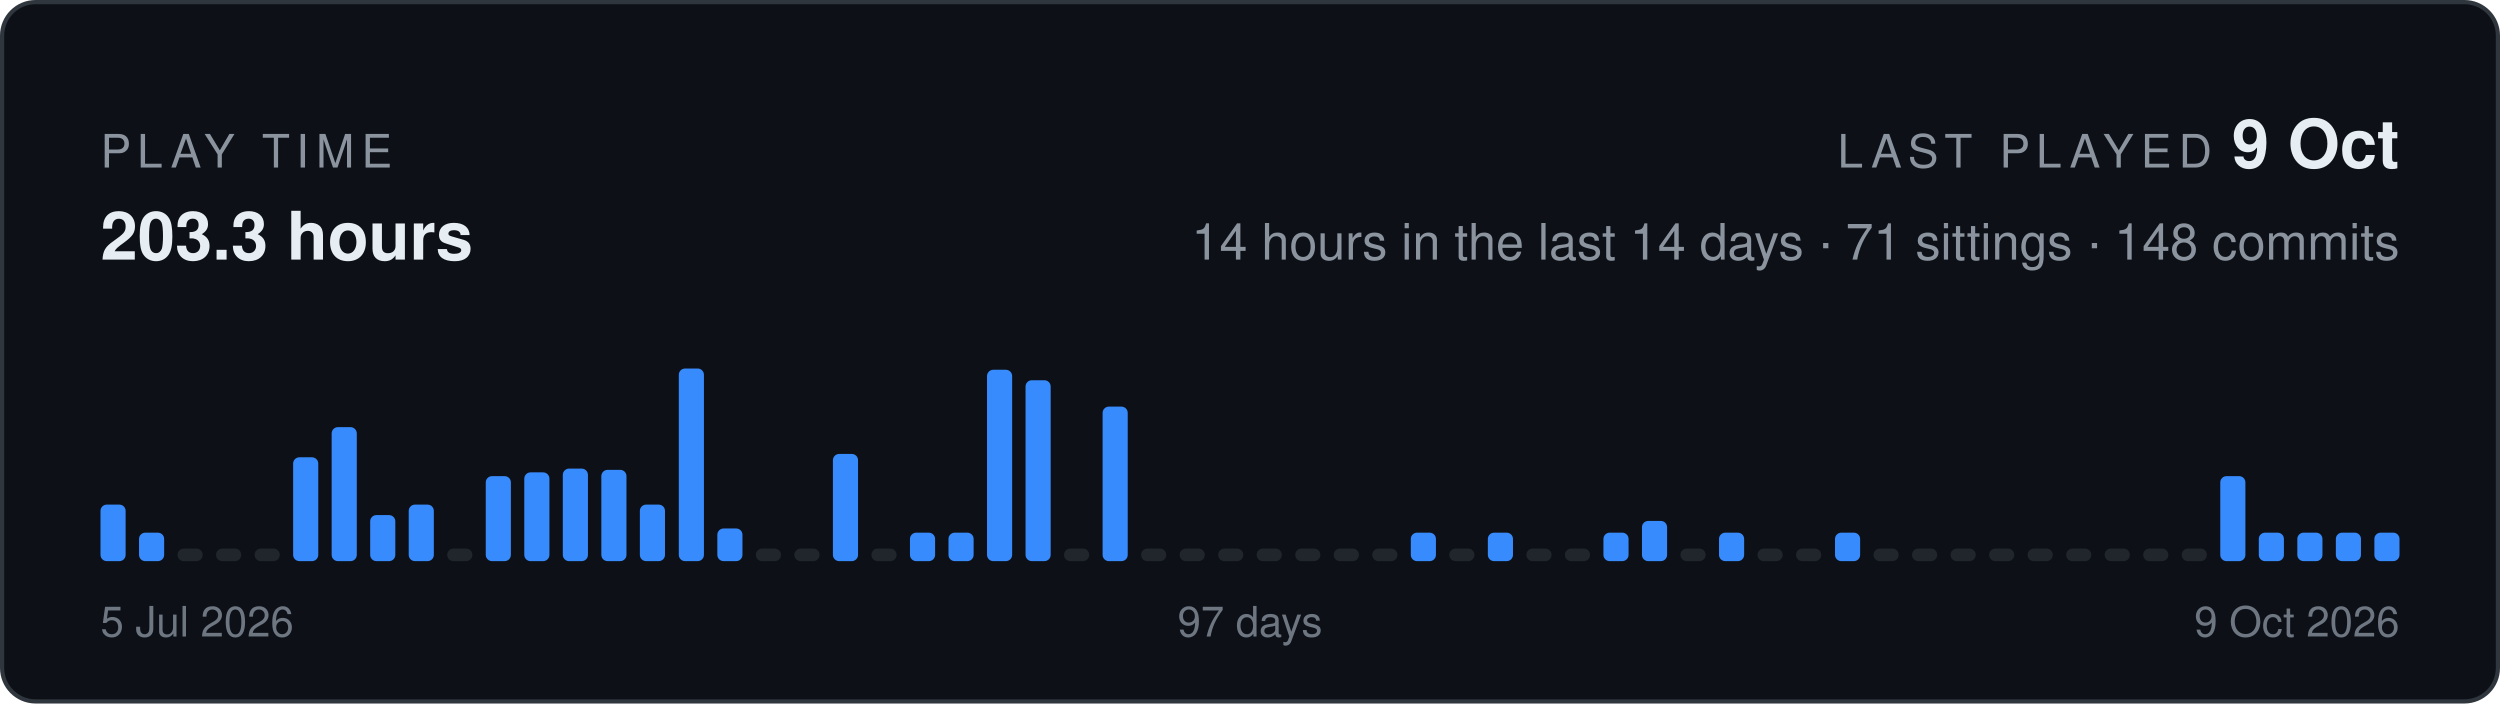
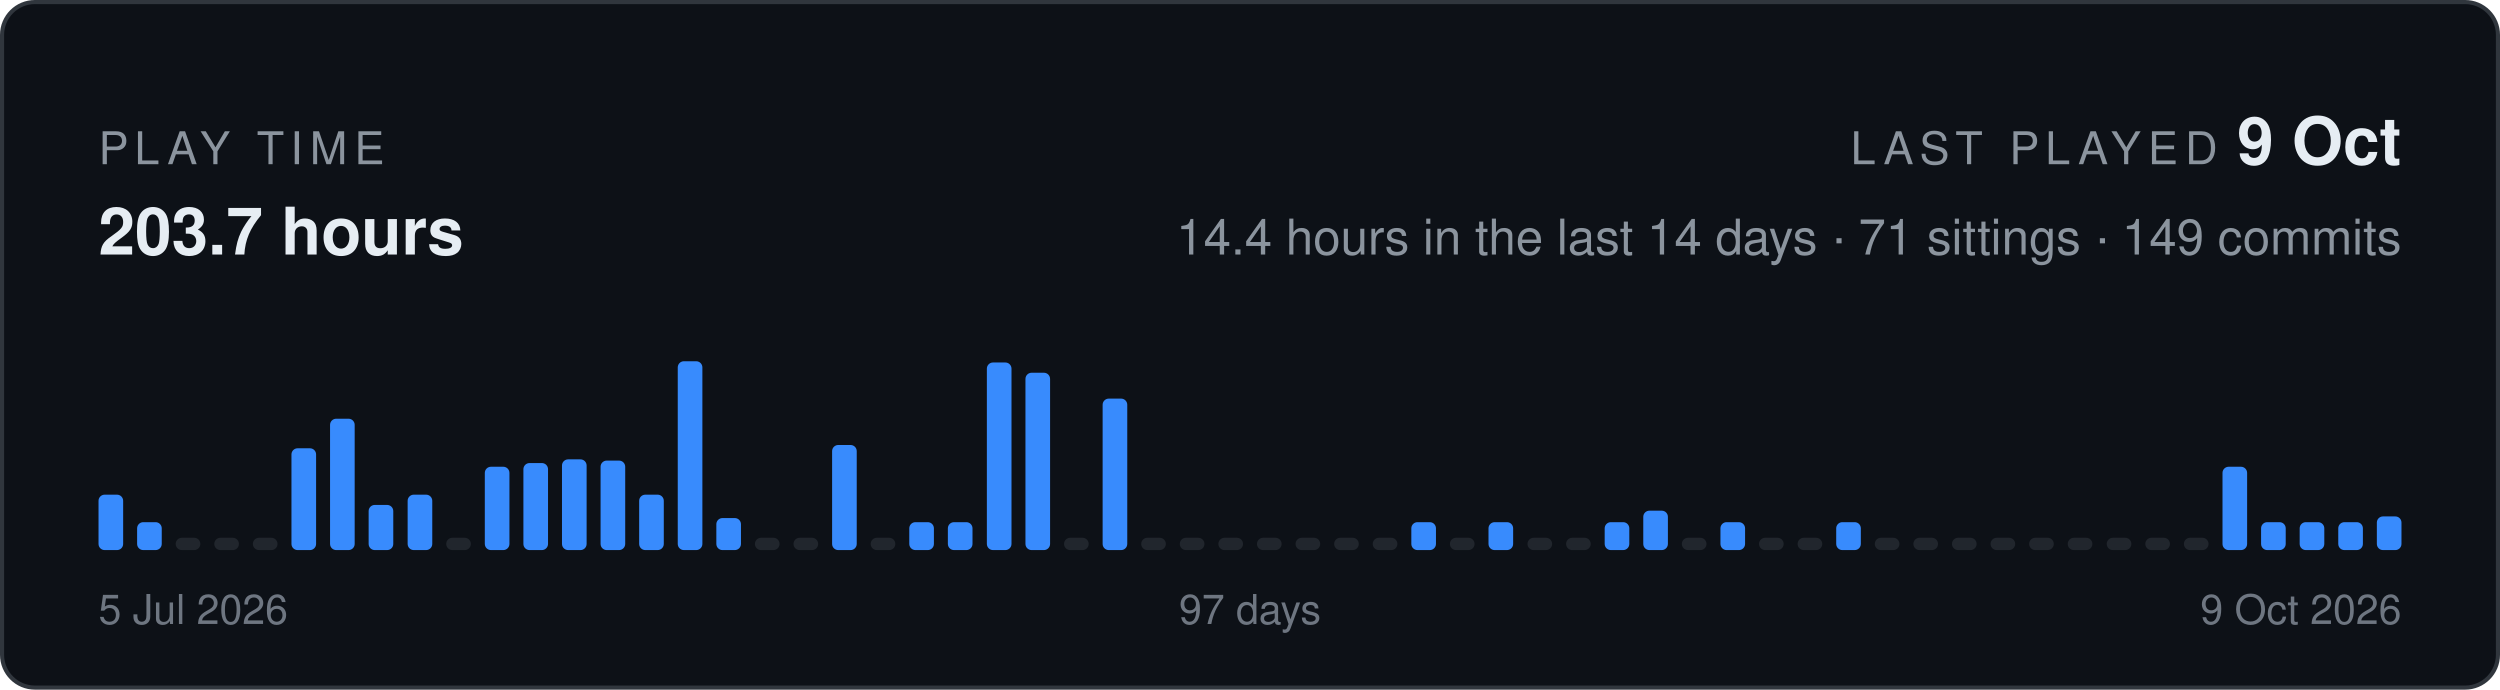
- <svg xmlns="http://www.w3.org/2000/svg" width="597" height="168" viewBox="0 0 597 168" role="img" aria-label="Play time: 203.3 hours over 148 commits, last played 9 Oct">
+ <svg xmlns="http://www.w3.org/2000/svg" width="609" height="168" viewBox="0 0 609 168" role="img" aria-label="Play time: 203.7 hours over 149 commits, last played 9 Oct">
  <style>
    .card { fill: #0d1117; stroke: #30363d }
    text { font-family: -apple-system, BlinkMacSystemFont, "Segoe UI", Helvetica, Arial, sans-serif }
    .label { font-size: 11px; letter-spacing: 1.7px; fill: #8b949e }
    .stat { font-size: 16px; font-weight: 600; letter-spacing: normal; fill: #e6edf3 }
    .note { font-size: 12px; fill: #8b949e }
    .axis { font-size: 10px; fill: #6e7681 }
    .bar { fill: #388bfd }
    .bar-quiet { fill: #21262d }
  </style>
-   <rect class="card" x="0.5" y="0.5" width="596" height="167" rx="8" />
+   <rect class="card" x="0.5" y="0.5" width="608" height="167" rx="8" />
  <text class="label" x="24" y="40">PLAY TIME</text>
-   <text class="stat" x="24" y="62">203.3 hours</text>
-   <text class="label" x="573" y="40" text-anchor="end">LAST PLAYED <tspan class="stat">9 Oct</tspan>
+   <text class="stat" x="24" y="62">203.7 hours</text>
+   <text class="label" x="585" y="40" text-anchor="end">LAST PLAYED <tspan class="stat">9 Oct</tspan>
  </text>
-   <text class="note" x="573" y="62" text-anchor="end">14 hours in the last 14 days   ·   71 sittings   ·   148 commits</text>
+   <text class="note" x="585" y="62" text-anchor="end">14.4 hours in the last 14 days   ·   71 sittings   ·   149 commits</text>
  <rect class="bar" x="24.0" y="120.5" width="6" height="13.5" rx="1.5" />
-   <rect class="bar" x="33.2" y="127.2" width="6" height="6.8" rx="1.5" />
-   <rect class="bar-quiet" x="42.4" y="131.0" width="6" height="3.0" rx="1.5" />
-   <rect class="bar-quiet" x="51.6" y="131.0" width="6" height="3.0" rx="1.5" />
-   <rect class="bar-quiet" x="60.8" y="131.0" width="6" height="3.0" rx="1.5" />
-   <rect class="bar" x="70.0" y="109.2" width="6" height="24.8" rx="1.5" />
-   <rect class="bar" x="79.2" y="102.0" width="6" height="32.0" rx="1.5" />
-   <rect class="bar" x="88.4" y="123.0" width="6" height="11.0" rx="1.5" />
-   <rect class="bar" x="97.6" y="120.5" width="6" height="13.5" rx="1.5" />
-   <rect class="bar-quiet" x="106.8" y="131.0" width="6" height="3.0" rx="1.5" />
-   <rect class="bar" x="116.0" y="113.7" width="6" height="20.3" rx="1.5" />
-   <rect class="bar" x="125.2" y="112.8" width="6" height="21.2" rx="1.5" />
-   <rect class="bar" x="134.4" y="111.9" width="6" height="22.1" rx="1.5" />
-   <rect class="bar" x="143.6" y="112.2" width="6" height="21.8" rx="1.5" />
-   <rect class="bar" x="152.8" y="120.5" width="6" height="13.5" rx="1.5" />
-   <rect class="bar" x="162.1" y="88.0" width="6" height="46.0" rx="1.5" />
-   <rect class="bar" x="171.3" y="126.2" width="6" height="7.8" rx="1.5" />
-   <rect class="bar-quiet" x="180.5" y="131.0" width="6" height="3.0" rx="1.5" />
-   <rect class="bar-quiet" x="189.7" y="131.0" width="6" height="3.0" rx="1.5" />
-   <rect class="bar" x="198.9" y="108.4" width="6" height="25.6" rx="1.5" />
-   <rect class="bar-quiet" x="208.1" y="131.0" width="6" height="3.0" rx="1.5" />
-   <rect class="bar" x="217.3" y="127.2" width="6" height="6.8" rx="1.5" />
-   <rect class="bar" x="226.5" y="127.2" width="6" height="6.8" rx="1.5" />
-   <rect class="bar" x="235.7" y="88.3" width="6" height="45.7" rx="1.5" />
-   <rect class="bar" x="244.9" y="90.8" width="6" height="43.2" rx="1.5" />
-   <rect class="bar-quiet" x="254.1" y="131.0" width="6" height="3.0" rx="1.5" />
-   <rect class="bar" x="263.3" y="97.1" width="6" height="36.9" rx="1.5" />
-   <rect class="bar-quiet" x="272.5" y="131.0" width="6" height="3.0" rx="1.5" />
-   <rect class="bar-quiet" x="281.7" y="131.0" width="6" height="3.0" rx="1.5" />
-   <rect class="bar-quiet" x="290.9" y="131.0" width="6" height="3.0" rx="1.5" />
-   <rect class="bar-quiet" x="300.1" y="131.0" width="6" height="3.0" rx="1.5" />
-   <rect class="bar-quiet" x="309.3" y="131.0" width="6" height="3.0" rx="1.5" />
-   <rect class="bar-quiet" x="318.5" y="131.0" width="6" height="3.0" rx="1.5" />
-   <rect class="bar-quiet" x="327.7" y="131.0" width="6" height="3.0" rx="1.5" />
-   <rect class="bar" x="336.9" y="127.2" width="6" height="6.8" rx="1.5" />
-   <rect class="bar-quiet" x="346.1" y="131.0" width="6" height="3.0" rx="1.5" />
-   <rect class="bar" x="355.3" y="127.2" width="6" height="6.8" rx="1.5" />
-   <rect class="bar-quiet" x="364.5" y="131.0" width="6" height="3.0" rx="1.5" />
-   <rect class="bar-quiet" x="373.7" y="131.0" width="6" height="3.0" rx="1.5" />
-   <rect class="bar" x="382.9" y="127.2" width="6" height="6.8" rx="1.5" />
-   <rect class="bar" x="392.1" y="124.4" width="6" height="9.6" rx="1.5" />
-   <rect class="bar-quiet" x="401.3" y="131.0" width="6" height="3.0" rx="1.5" />
-   <rect class="bar" x="410.5" y="127.2" width="6" height="6.8" rx="1.5" />
-   <rect class="bar-quiet" x="419.7" y="131.0" width="6" height="3.0" rx="1.5" />
-   <rect class="bar-quiet" x="428.9" y="131.0" width="6" height="3.0" rx="1.5" />
-   <rect class="bar" x="438.2" y="127.2" width="6" height="6.8" rx="1.5" />
-   <rect class="bar-quiet" x="447.4" y="131.0" width="6" height="3.0" rx="1.5" />
-   <rect class="bar-quiet" x="456.6" y="131.0" width="6" height="3.0" rx="1.5" />
-   <rect class="bar-quiet" x="465.8" y="131.0" width="6" height="3.0" rx="1.5" />
-   <rect class="bar-quiet" x="475.0" y="131.0" width="6" height="3.0" rx="1.5" />
-   <rect class="bar-quiet" x="484.2" y="131.0" width="6" height="3.0" rx="1.5" />
-   <rect class="bar-quiet" x="493.4" y="131.0" width="6" height="3.0" rx="1.5" />
-   <rect class="bar-quiet" x="502.6" y="131.0" width="6" height="3.0" rx="1.5" />
-   <rect class="bar-quiet" x="511.8" y="131.0" width="6" height="3.0" rx="1.5" />
-   <rect class="bar-quiet" x="521.0" y="131.0" width="6" height="3.0" rx="1.5" />
-   <rect class="bar" x="530.2" y="113.7" width="6" height="20.3" rx="1.5" />
-   <rect class="bar" x="539.4" y="127.2" width="6" height="6.8" rx="1.5" />
-   <rect class="bar" x="548.6" y="127.2" width="6" height="6.8" rx="1.5" />
-   <rect class="bar" x="557.8" y="127.2" width="6" height="6.8" rx="1.5" />
-   <rect class="bar" x="567.0" y="127.2" width="6" height="6.8" rx="1.5" />
+   <rect class="bar" x="33.4" y="127.2" width="6" height="6.8" rx="1.5" />
+   <rect class="bar-quiet" x="42.8" y="131.0" width="6" height="3.0" rx="1.5" />
+   <rect class="bar-quiet" x="52.2" y="131.0" width="6" height="3.0" rx="1.5" />
+   <rect class="bar-quiet" x="61.6" y="131.0" width="6" height="3.0" rx="1.5" />
+   <rect class="bar" x="71.0" y="109.2" width="6" height="24.8" rx="1.5" />
+   <rect class="bar" x="80.4" y="102.0" width="6" height="32.0" rx="1.5" />
+   <rect class="bar" x="89.8" y="123.0" width="6" height="11.0" rx="1.5" />
+   <rect class="bar" x="99.3" y="120.5" width="6" height="13.5" rx="1.5" />
+   <rect class="bar-quiet" x="108.7" y="131.0" width="6" height="3.0" rx="1.5" />
+   <rect class="bar" x="118.1" y="113.7" width="6" height="20.3" rx="1.5" />
+   <rect class="bar" x="127.5" y="112.8" width="6" height="21.2" rx="1.5" />
+   <rect class="bar" x="136.9" y="111.9" width="6" height="22.1" rx="1.5" />
+   <rect class="bar" x="146.3" y="112.2" width="6" height="21.8" rx="1.5" />
+   <rect class="bar" x="155.7" y="120.5" width="6" height="13.5" rx="1.5" />
+   <rect class="bar" x="165.1" y="88.0" width="6" height="46.0" rx="1.5" />
+   <rect class="bar" x="174.5" y="126.2" width="6" height="7.8" rx="1.5" />
+   <rect class="bar-quiet" x="183.9" y="131.0" width="6" height="3.0" rx="1.5" />
+   <rect class="bar-quiet" x="193.3" y="131.0" width="6" height="3.0" rx="1.5" />
+   <rect class="bar" x="202.7" y="108.4" width="6" height="25.6" rx="1.5" />
+   <rect class="bar-quiet" x="212.1" y="131.0" width="6" height="3.0" rx="1.5" />
+   <rect class="bar" x="221.5" y="127.2" width="6" height="6.8" rx="1.5" />
+   <rect class="bar" x="230.9" y="127.2" width="6" height="6.8" rx="1.5" />
+   <rect class="bar" x="240.4" y="88.3" width="6" height="45.7" rx="1.5" />
+   <rect class="bar" x="249.8" y="90.8" width="6" height="43.2" rx="1.5" />
+   <rect class="bar-quiet" x="259.2" y="131.0" width="6" height="3.0" rx="1.5" />
+   <rect class="bar" x="268.6" y="97.1" width="6" height="36.9" rx="1.5" />
+   <rect class="bar-quiet" x="278.0" y="131.0" width="6" height="3.0" rx="1.5" />
+   <rect class="bar-quiet" x="287.4" y="131.0" width="6" height="3.0" rx="1.5" />
+   <rect class="bar-quiet" x="296.8" y="131.0" width="6" height="3.0" rx="1.5" />
+   <rect class="bar-quiet" x="306.2" y="131.0" width="6" height="3.0" rx="1.5" />
+   <rect class="bar-quiet" x="315.6" y="131.0" width="6" height="3.0" rx="1.5" />
+   <rect class="bar-quiet" x="325.0" y="131.0" width="6" height="3.0" rx="1.5" />
+   <rect class="bar-quiet" x="334.4" y="131.0" width="6" height="3.0" rx="1.5" />
+   <rect class="bar" x="343.8" y="127.2" width="6" height="6.8" rx="1.5" />
+   <rect class="bar-quiet" x="353.2" y="131.0" width="6" height="3.0" rx="1.5" />
+   <rect class="bar" x="362.6" y="127.2" width="6" height="6.8" rx="1.5" />
+   <rect class="bar-quiet" x="372.1" y="131.0" width="6" height="3.0" rx="1.5" />
+   <rect class="bar-quiet" x="381.5" y="131.0" width="6" height="3.0" rx="1.5" />
+   <rect class="bar" x="390.9" y="127.2" width="6" height="6.8" rx="1.5" />
+   <rect class="bar" x="400.3" y="124.4" width="6" height="9.6" rx="1.5" />
+   <rect class="bar-quiet" x="409.7" y="131.0" width="6" height="3.0" rx="1.5" />
+   <rect class="bar" x="419.1" y="127.2" width="6" height="6.8" rx="1.5" />
+   <rect class="bar-quiet" x="428.5" y="131.0" width="6" height="3.0" rx="1.5" />
+   <rect class="bar-quiet" x="437.9" y="131.0" width="6" height="3.0" rx="1.5" />
+   <rect class="bar" x="447.3" y="127.2" width="6" height="6.8" rx="1.5" />
+   <rect class="bar-quiet" x="456.7" y="131.0" width="6" height="3.0" rx="1.5" />
+   <rect class="bar-quiet" x="466.1" y="131.0" width="6" height="3.0" rx="1.5" />
+   <rect class="bar-quiet" x="475.5" y="131.0" width="6" height="3.0" rx="1.5" />
+   <rect class="bar-quiet" x="484.9" y="131.0" width="6" height="3.0" rx="1.5" />
+   <rect class="bar-quiet" x="494.3" y="131.0" width="6" height="3.0" rx="1.5" />
+   <rect class="bar-quiet" x="503.7" y="131.0" width="6" height="3.0" rx="1.5" />
+   <rect class="bar-quiet" x="513.2" y="131.0" width="6" height="3.0" rx="1.5" />
+   <rect class="bar-quiet" x="522.6" y="131.0" width="6" height="3.0" rx="1.5" />
+   <rect class="bar-quiet" x="532.0" y="131.0" width="6" height="3.0" rx="1.5" />
+   <rect class="bar" x="541.4" y="113.7" width="6" height="20.3" rx="1.5" />
+   <rect class="bar" x="550.8" y="127.2" width="6" height="6.8" rx="1.5" />
+   <rect class="bar" x="560.2" y="127.2" width="6" height="6.8" rx="1.5" />
+   <rect class="bar" x="569.6" y="127.2" width="6" height="6.8" rx="1.5" />
+   <rect class="bar" x="579.0" y="125.8" width="6" height="8.2" rx="1.5" />
  <text class="axis" x="24" y="152">5 Jul 2026</text>
-   <text class="axis" x="298.5" y="152" text-anchor="middle">97 days</text>
-   <text class="axis" x="573" y="152" text-anchor="end">9 Oct 2026</text>
+   <text class="axis" x="304.5" y="152" text-anchor="middle">97 days</text>
+   <text class="axis" x="585" y="152" text-anchor="end">9 Oct 2026</text>
</svg>
